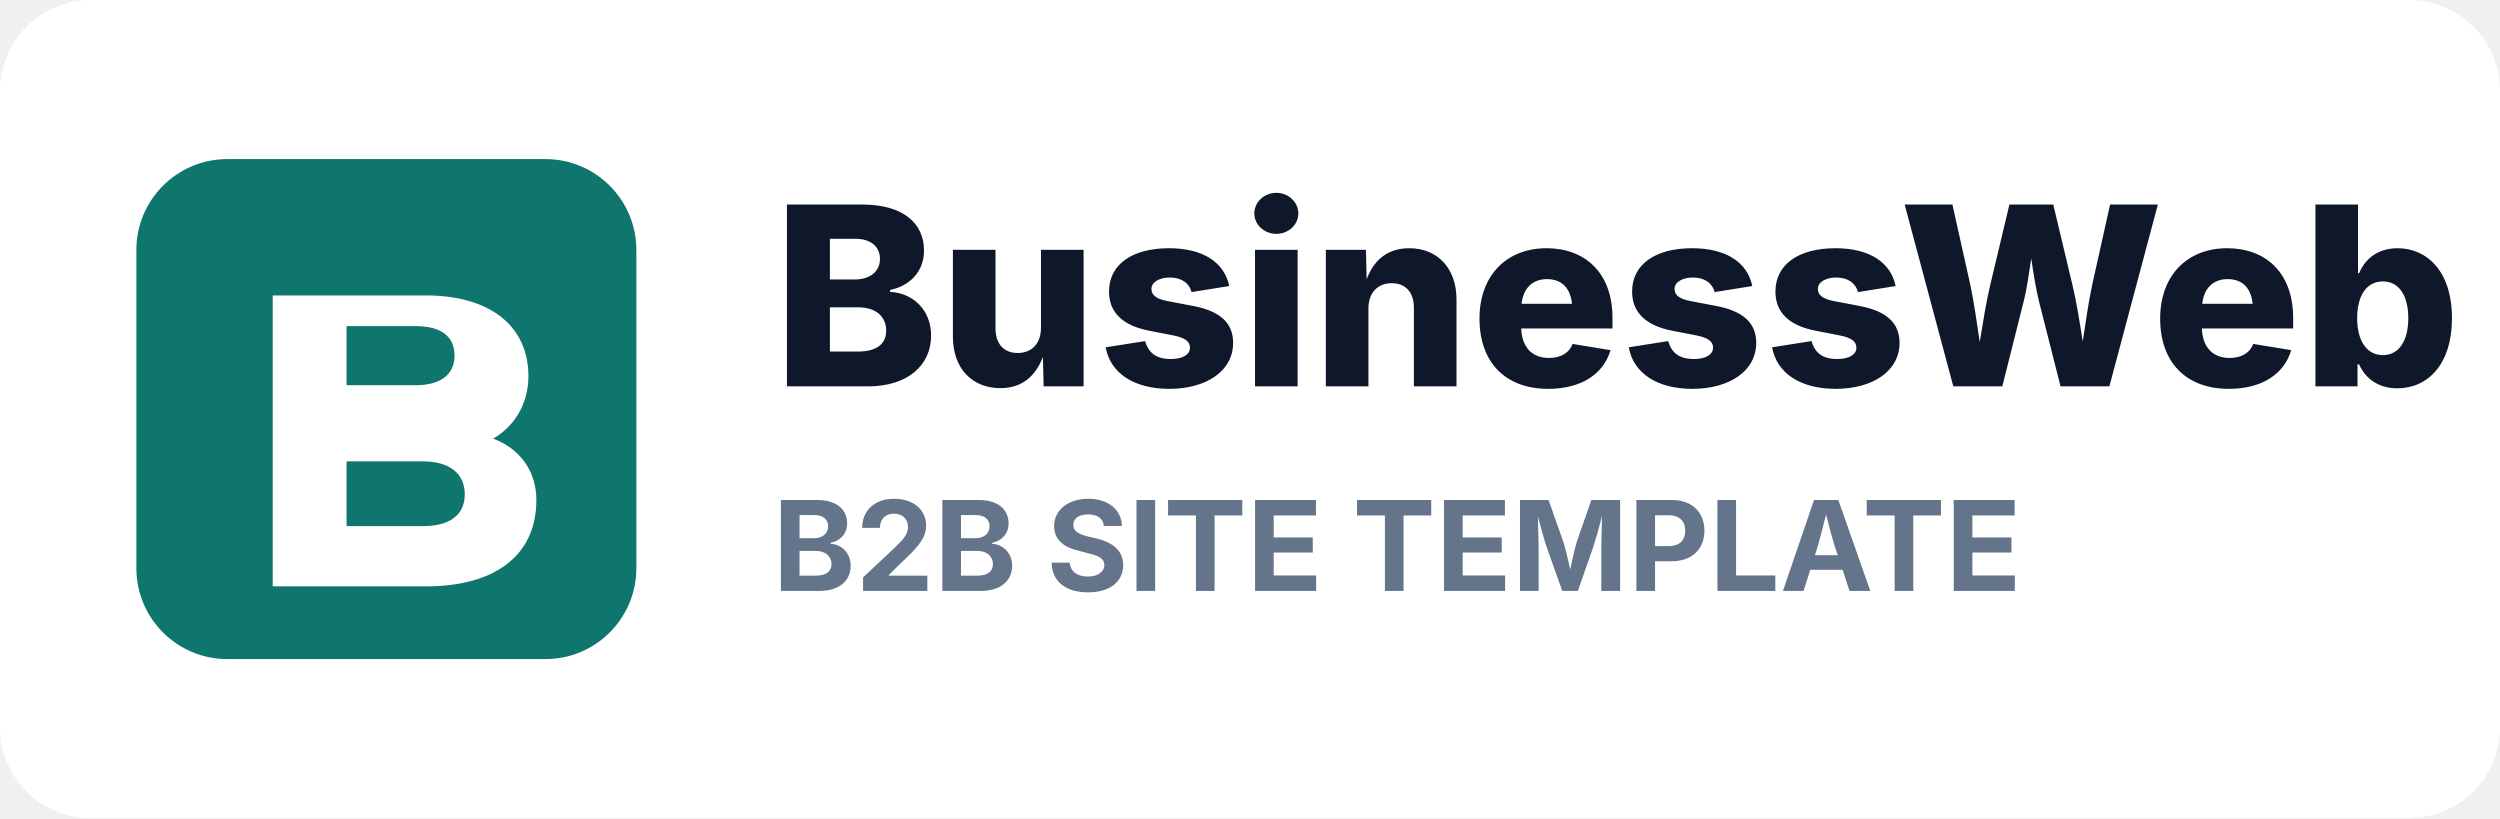
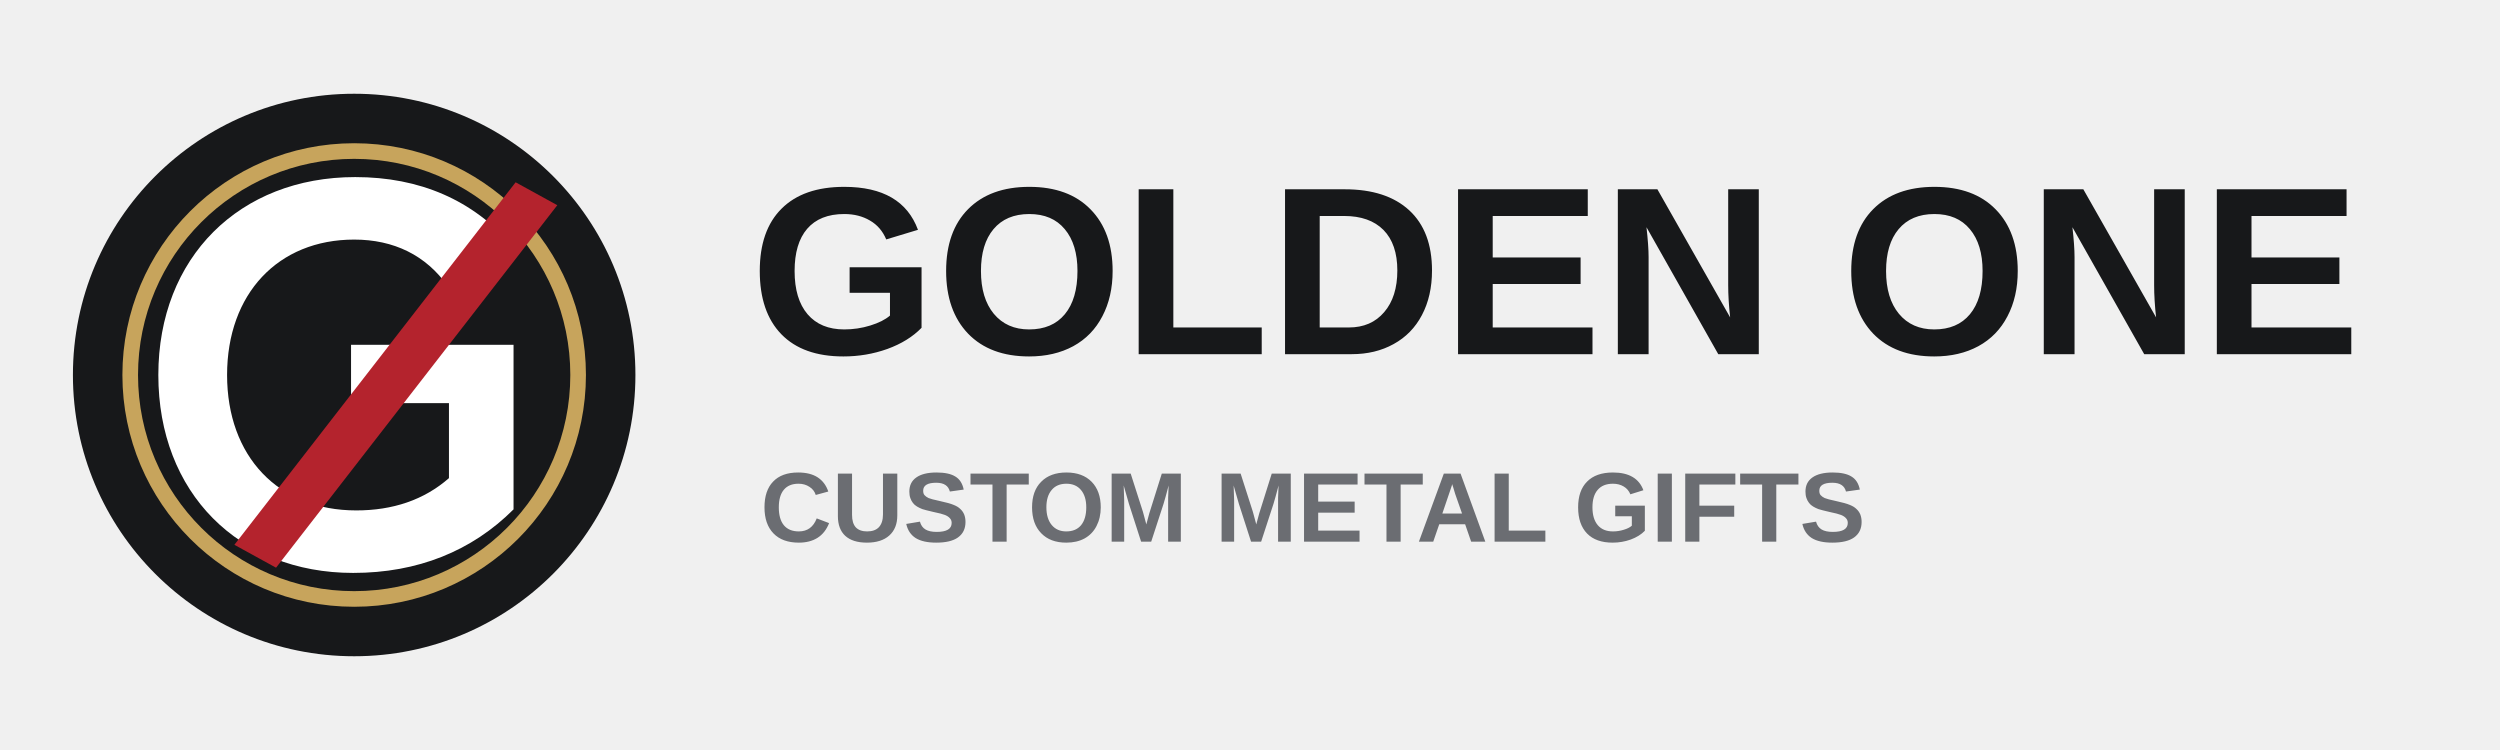
- <svg xmlns="http://www.w3.org/2000/svg" width="220" height="72" viewBox="0 0 220 72" role="img" aria-labelledby="title">
-   <rect width="220" height="72" rx="8" fill="#ffffff" />
-   <rect x="12" y="14" width="44" height="44" rx="8" fill="#0f766e" />
-   <path d="M24 46V26h13.5c5.5 0 9 2.6 9 7.1 0 2.4-1.2 4.4-3.1 5.5 2.4.9 3.8 2.9 3.8 5.4 0 5-3.8 7.6-9.7 7.6H24Zm6.5-12.1h6.1c2.1 0 3.4-.9 3.4-2.6s-1.2-2.6-3.4-2.6h-6.1v5.2Zm0 12.4h6.7c2.4 0 3.7-1 3.7-2.8s-1.3-2.9-3.7-2.9h-6.7v5.7Z" fill="#ffffff" />
-   <text x="68" y="34" font-family="Inter, Arial, sans-serif" font-size="22" font-weight="800" fill="#0f172a">BusinessWeb</text>
-   <text x="68" y="52" font-family="Inter, Arial, sans-serif" font-size="11" font-weight="700" fill="#64748b">B2B SITE TEMPLATE</text>
+ <svg xmlns="http://www.w3.org/2000/svg" width="240" height="72" viewBox="0 0 240 72" role="img" aria-labelledby="title">
+   <g transform="translate(6 8)">
+     <circle cx="28" cy="28" r="27" fill="#17181a" />
+     <circle cx="28" cy="28" r="21.5" fill="none" stroke="#c7a45c" stroke-width="1.5" />
+     <path d="M37 19.5c-2.1-3-5.2-4.5-9-4.5-7.3 0-12.2 5.2-12.2 13s4.9 13 12.4 13c3.5 0 6.5-1 8.9-3.1v-7.2h-9.4v-5.6h15.6v15.8c-4 4-9.2 6.1-15.4 6.1-11 0-18.7-7.7-18.7-19S17 9 28.1 9c6.2 0 11.3 2.2 15.1 6.6L37 19.5Z" fill="#fff" />
+     <path d="m43.5 9.5 4 2.2-27 34.8-4-2.2z" fill="#b4232d" />
+   </g>
+   <text x="72" y="34" font-family="Arial, Helvetica, sans-serif" font-size="23" font-weight="800" fill="#17181a">GOLDEN ONE</text>
+   <text x="73" y="52" font-family="Arial, Helvetica, sans-serif" font-size="9.5" font-weight="700" letter-spacing="0" fill="#6b6d72">CUSTOM METAL GIFTS</text>
</svg>
